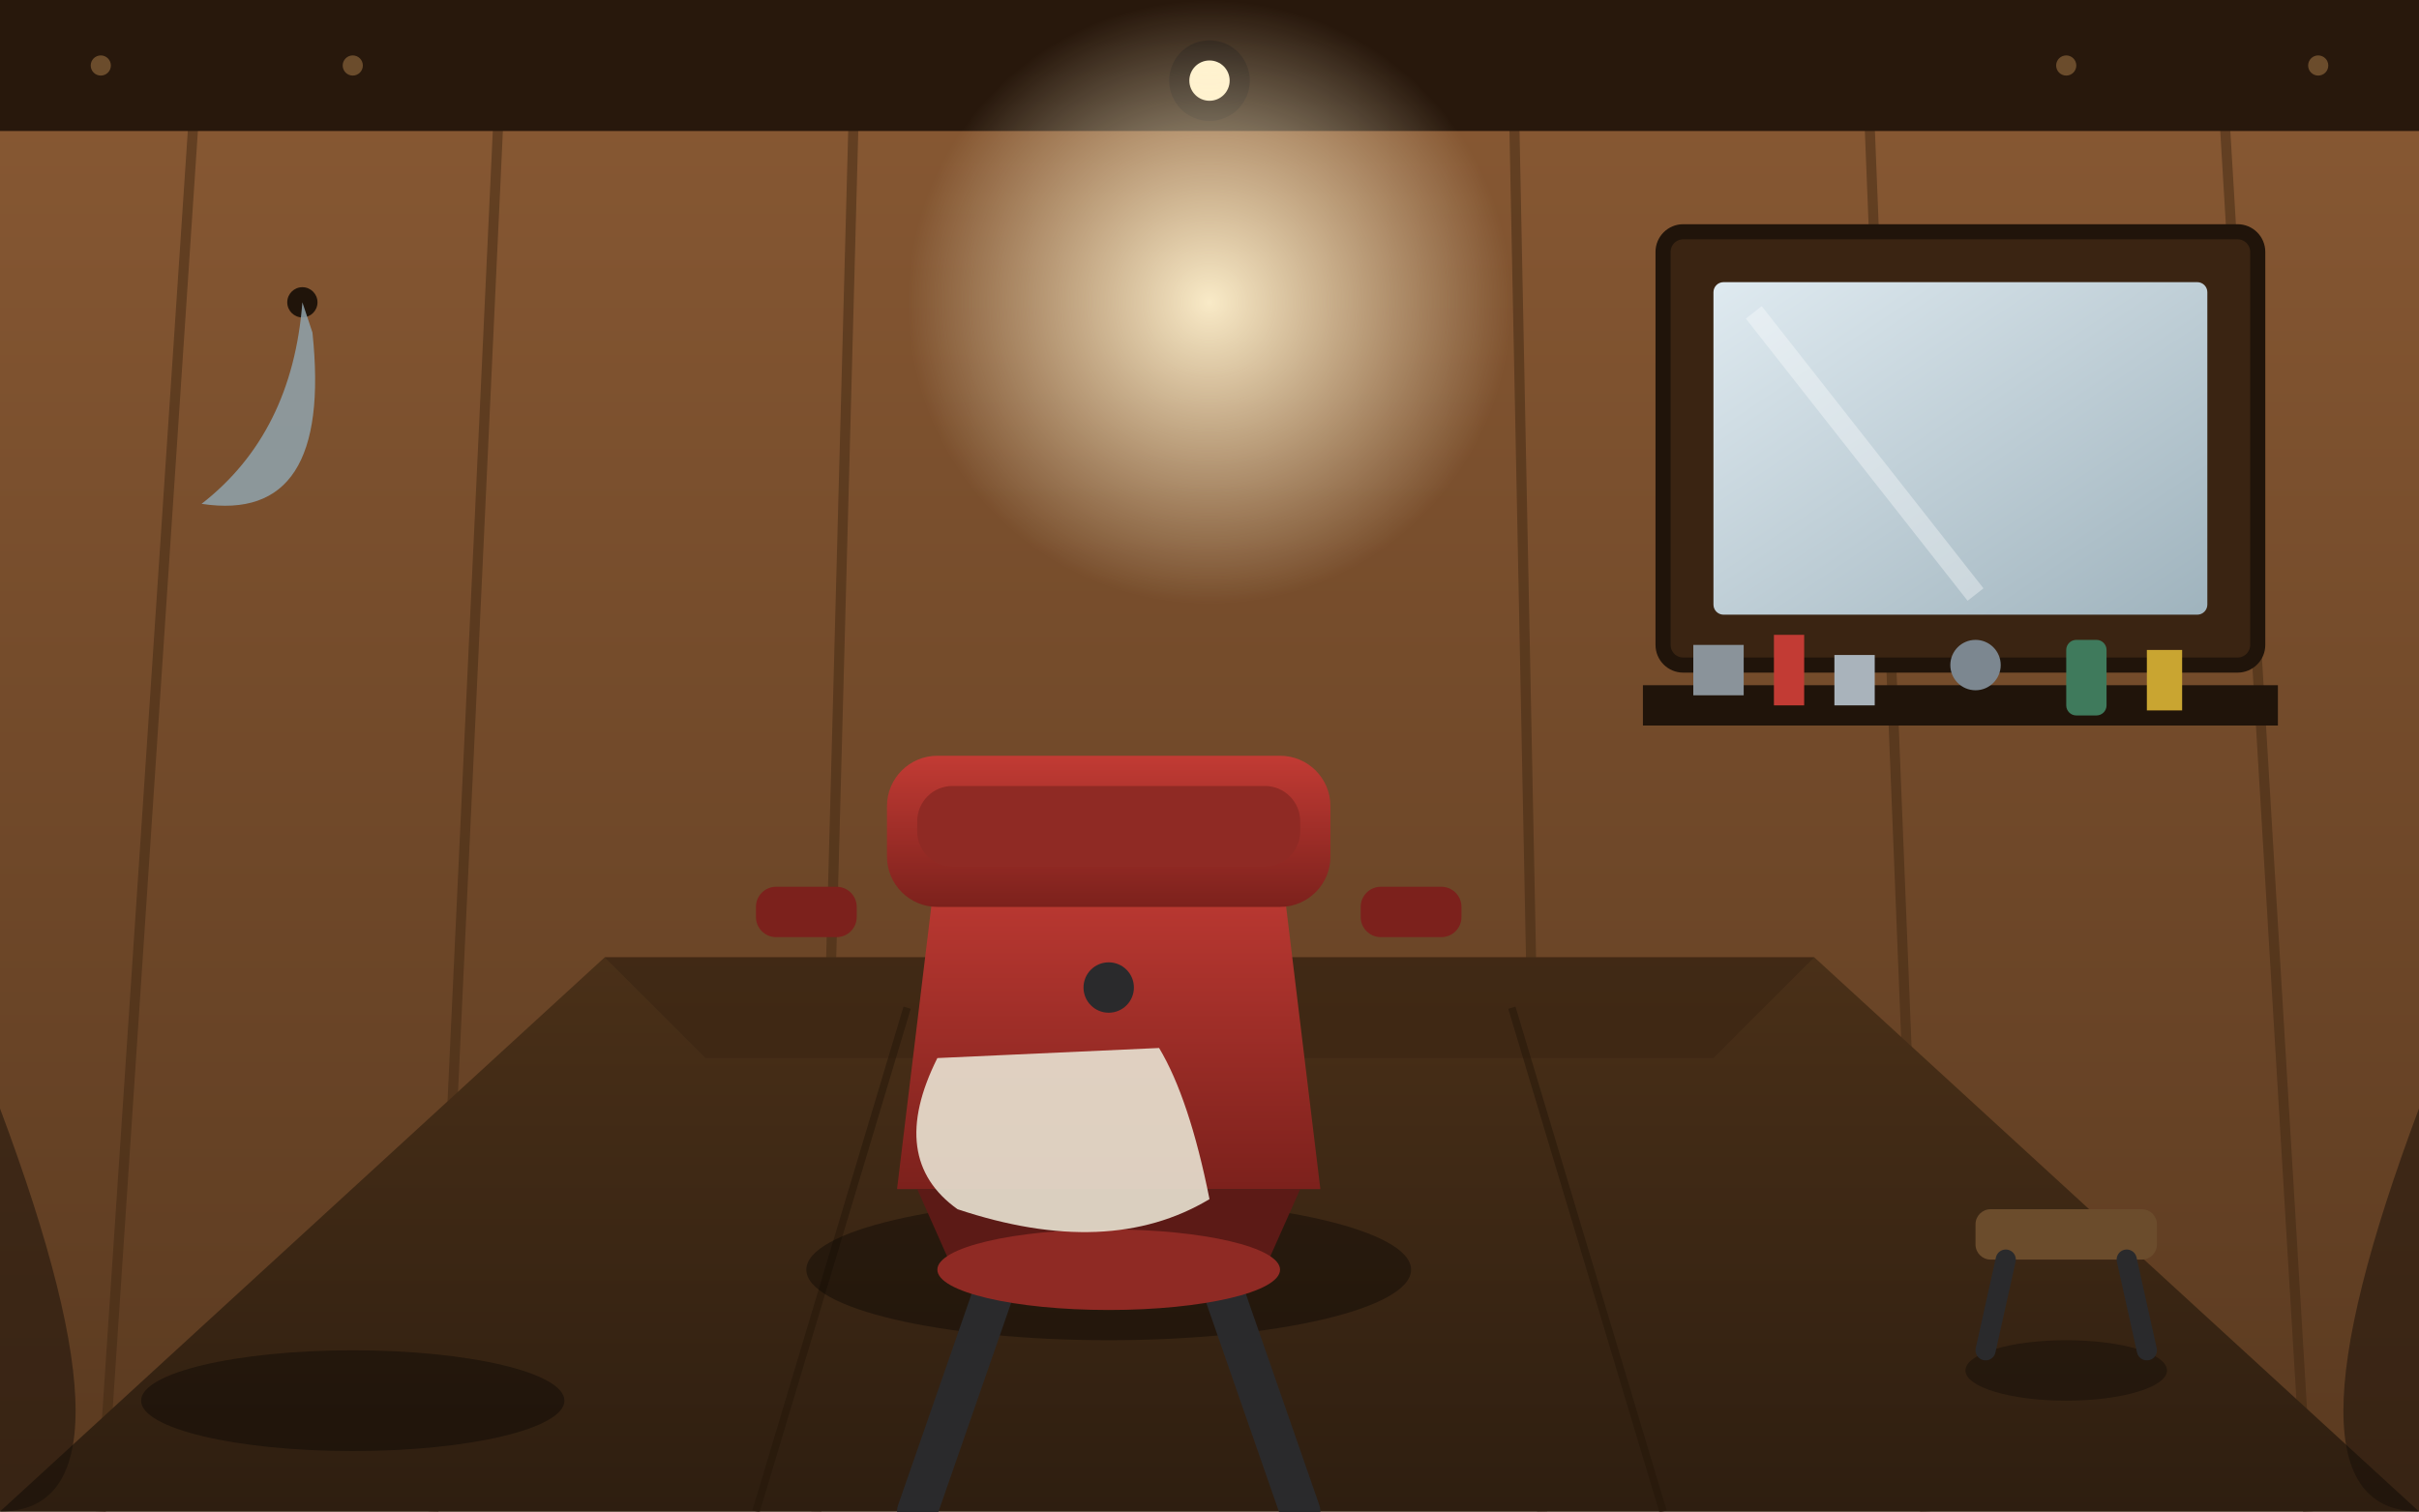
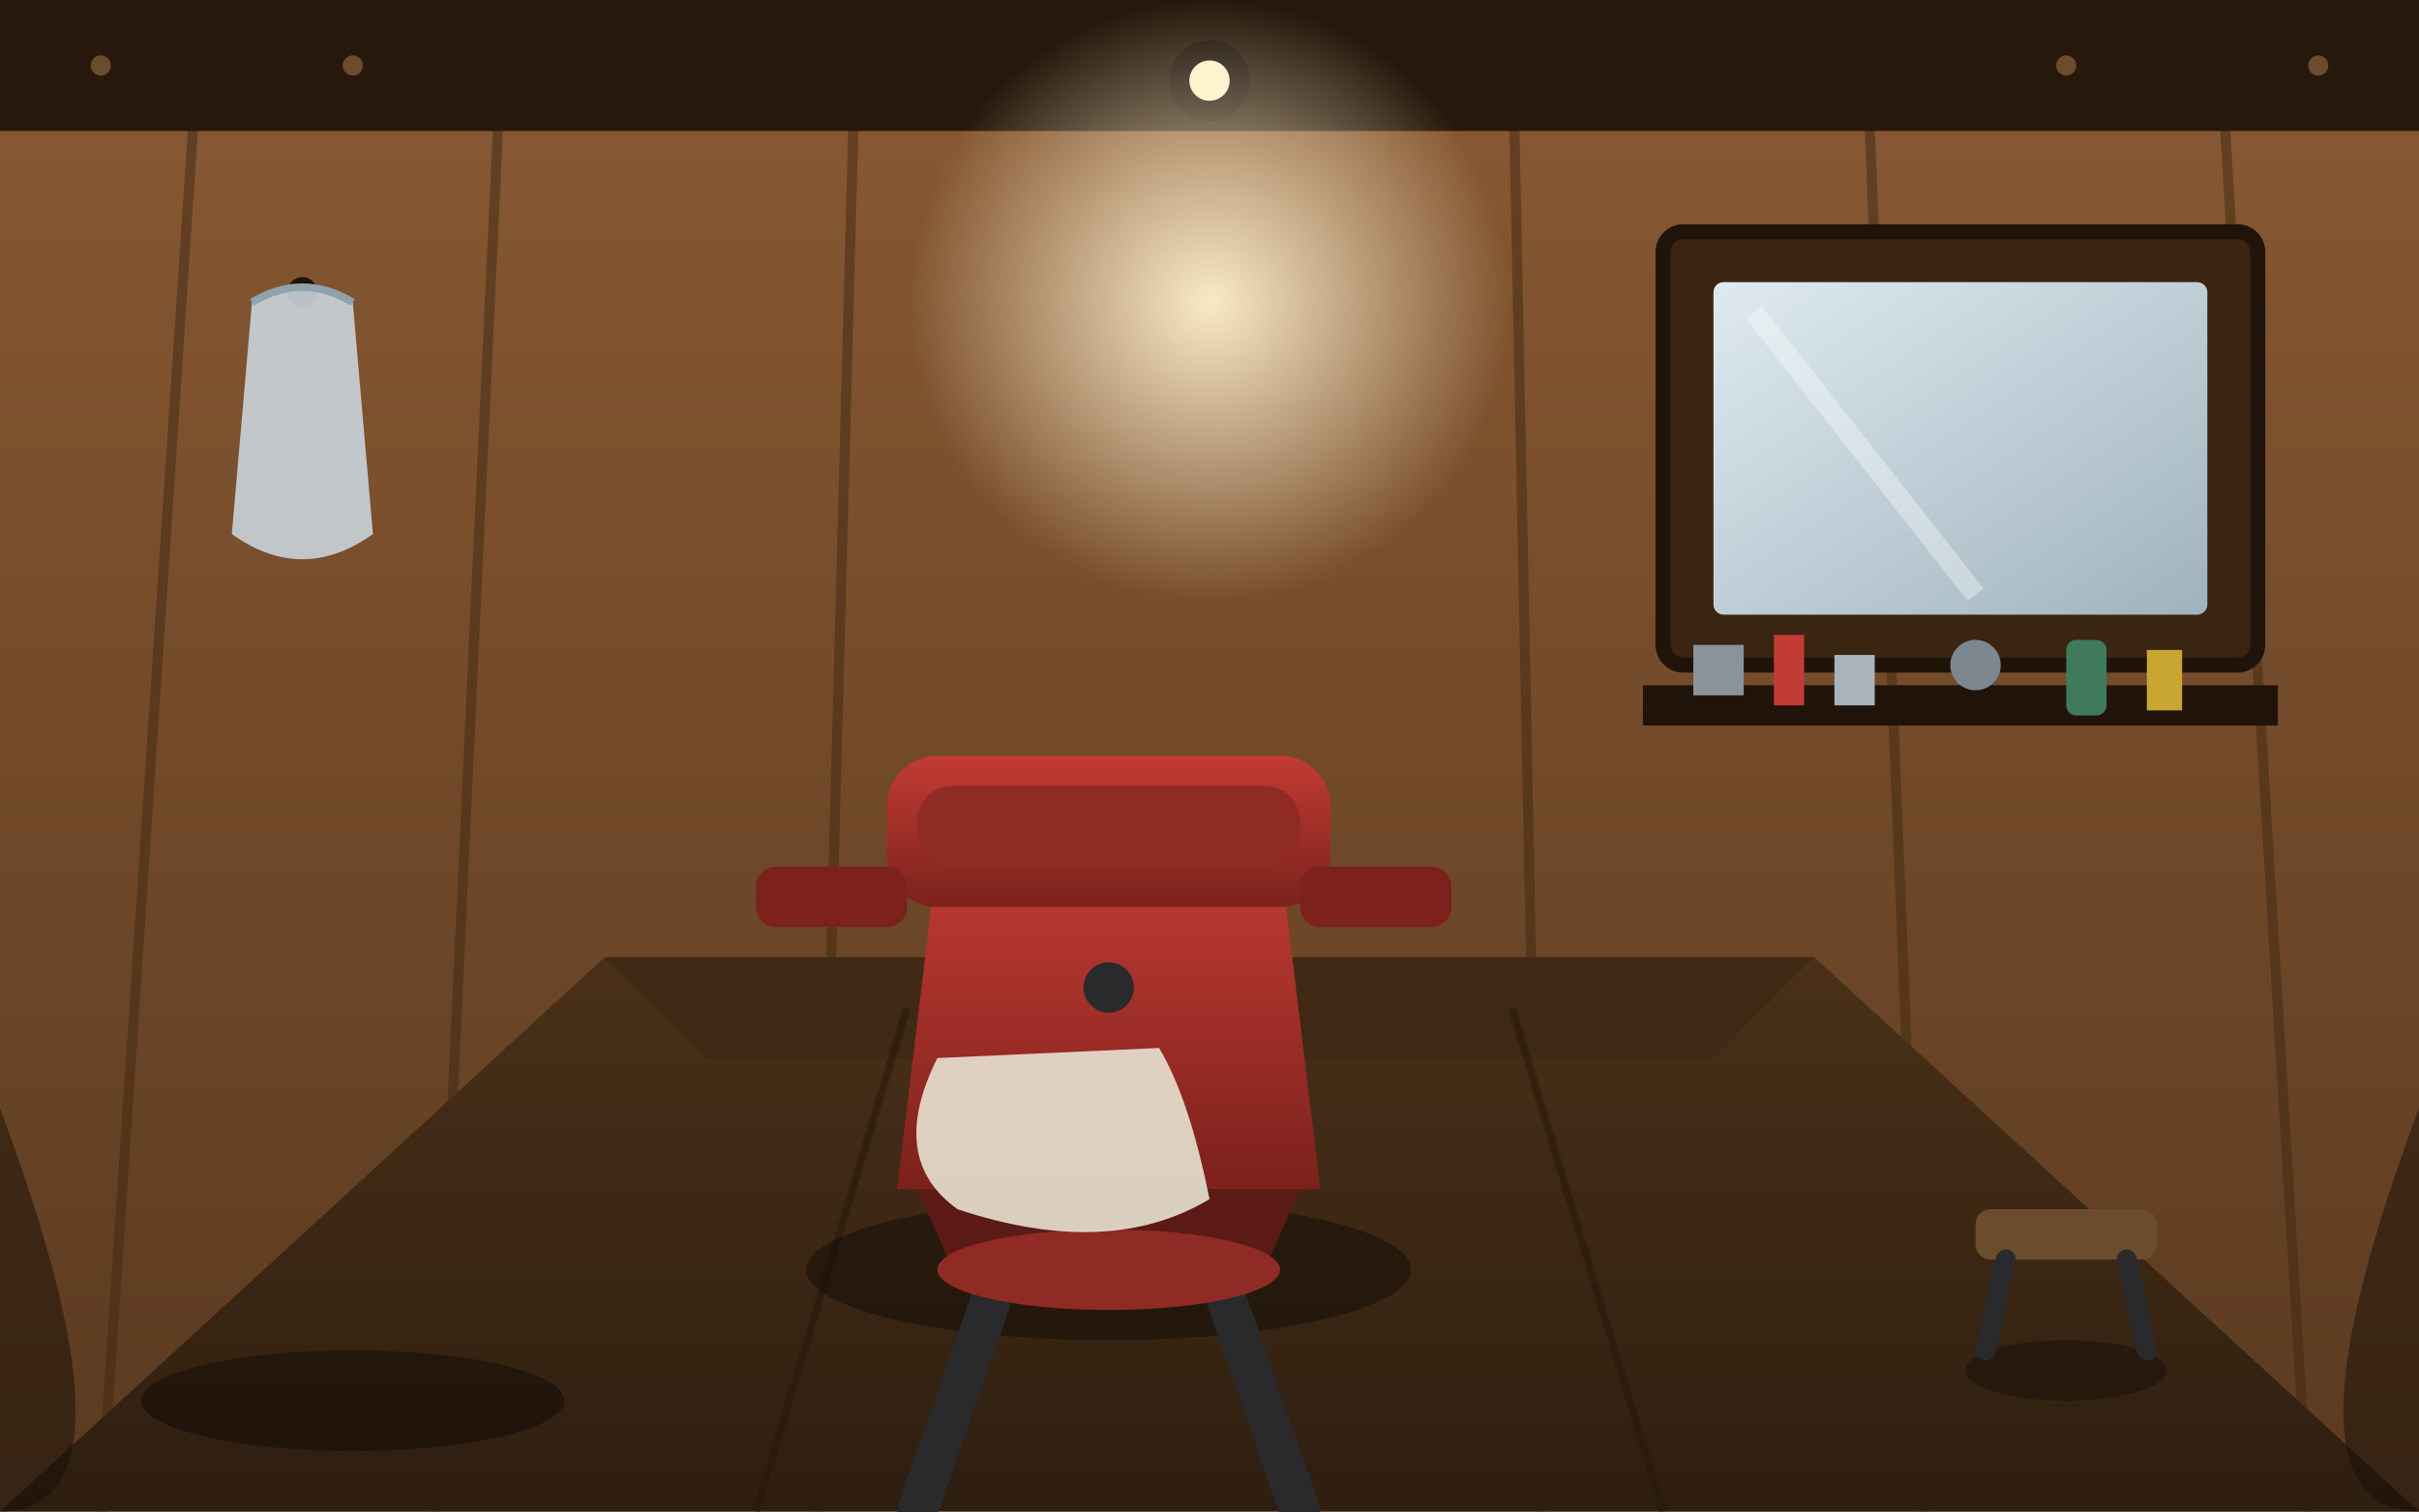
<svg xmlns="http://www.w3.org/2000/svg" viewBox="0 0 480 300" data-prefix="antf2" data-title="Belowdecks barbershop: Mon-chan in the chair, Socks refusing">
  <defs>
    <linearGradient id="antf2-wall" x1="0" y1="0" x2="0" y2="1">
      <stop offset="0" stop-color="#8a5a34" />
      <stop offset="1" stop-color="#5a3a20" />
    </linearGradient>
    <linearGradient id="antf2-floor" x1="0" y1="0" x2="0" y2="1">
      <stop offset="0" stop-color="#4a3018" />
      <stop offset="1" stop-color="#2e1e10" />
    </linearGradient>
    <radialGradient id="antf2-bulb" cx="0.5" cy="0.5" r="0.5">
      <stop offset="0" stop-color="#fff2cf" stop-opacity="0.95" />
      <stop offset="1" stop-color="#fff2cf" stop-opacity="0" />
    </radialGradient>
    <linearGradient id="antf2-mirror" x1="0" y1="0" x2="1" y2="1">
      <stop offset="0" stop-color="#dfeaf0" />
      <stop offset="1" stop-color="#9fb3bd" />
    </linearGradient>
    <linearGradient id="antf2-chair" x1="0" y1="0" x2="0" y2="1">
      <stop offset="0" stop-color="#c23b34" />
      <stop offset="1" stop-color="#7c211c" />
    </linearGradient>
  </defs>
  <rect x="0" y="0" width="480" height="300" fill="url(#antf2-wall)" />
  <line x1="0" y1="0" x2="0" y2="300" stroke="#3f2712" stroke-width="0" />
  <path d="M40 0 L20 300 M100 0 L86 300 M170 0 L162 300 M300 0 L306 300 M370 0 L382 300 M440 0 L458 300" stroke="#3f2712" stroke-width="2" opacity="0.5" />
  <rect x="0" y="0" width="480" height="26" fill="#28180c" />
  <circle cx="20" cy="13" r="2" fill="#6b4c2c" />
  <circle cx="70" cy="13" r="2" fill="#6b4c2c" />
  <circle cx="410" cy="13" r="2" fill="#6b4c2c" />
  <circle cx="460" cy="13" r="2" fill="#6b4c2c" />
  <circle cx="240" cy="16" r="8" fill="#1a0f08" />
  <circle cx="240" cy="16" r="4" fill="#fff2cf" />
  <circle cx="240" cy="60" r="60" fill="url(#antf2-bulb)" />
  <path d="M0 300 L480 300 L360 190 L120 190 Z" fill="url(#antf2-floor)" />
  <path d="M120 190 L360 190 L340 210 L140 210 Z" fill="#3a2412" opacity="0.6" />
  <line x1="180" y1="200" x2="150" y2="300" stroke="#231508" stroke-width="1.5" opacity="0.5" />
  <line x1="300" y1="200" x2="330" y2="300" stroke="#231508" stroke-width="1.5" opacity="0.5" />
  <rect x="330" y="46" width="118" height="86" rx="4" fill="#3a2412" stroke="#20140a" stroke-width="3" />
  <rect x="340" y="56" width="98" height="66" rx="2" fill="url(#antf2-mirror)" />
  <path d="M348 62 L392 118" stroke="#ffffff" stroke-width="4" opacity="0.35" />
  <rect x="326" y="136" width="126" height="8" fill="#20140a" />
  <rect x="336" y="128" width="10" height="10" fill="#8a939a" />
  <rect x="352" y="126" width="6" height="14" fill="#c23b34" />
  <rect x="364" y="130" width="8" height="10" fill="#a9b3bb" />
  <circle cx="392" cy="132" r="5" fill="#7c8790" />
  <rect x="410" y="127" width="8" height="15" rx="2" fill="#3f7a5c" />
  <rect x="426" y="129" width="7" height="12" fill="#c9a531" />
-   <circle cx="60" cy="60" r="3" fill="#20140a" />
-   <path d="M60 60 q-2 26 -20 40 q26 4 22 -34 Z" fill="#8fa3ad" opacity="0.85" />
+   <circle cx="60" cy="58" r="3" fill="#20140a" />
+   <path d="M50 60 Q60 54 70 60 L74 106 Q60 116 46 106 Z" fill="#c9d4da" opacity="0.9" />
+   <path d="M50 60 Q60 54 70 60" fill="none" stroke="#8fa3ad" stroke-width="1.5" />
  <ellipse cx="220" cy="252" rx="60" ry="14" fill="#000" opacity="0.35" />
  <path d="M186 170 L254 170 L262 236 L178 236 Z" fill="url(#antf2-chair)" />
  <rect x="176" y="150" width="88" height="30" rx="10" fill="url(#antf2-chair)" />
  <rect x="182" y="156" width="76" height="16" rx="7" fill="#8f2a24" />
  <path d="M182 236 L258 236 L250 254 L190 254 Z" fill="#5c1a16" />
-   <rect x="150" y="176" width="20" height="10" rx="4" fill="#7c211c" />
-   <rect x="270" y="176" width="20" height="10" rx="4" fill="#7c211c" />
+   <rect x="150" y="172" width="30" height="12" rx="4" fill="#7c211c" />
+   <rect x="258" y="172" width="30" height="12" rx="4" fill="#7c211c" />
  <path d="M198 254 L182 300 M242 254 L258 300" stroke="#2a2a2c" stroke-width="8" stroke-linecap="round" />
  <ellipse cx="220" cy="252" rx="34" ry="8" fill="#8f2a24" />
  <circle cx="220" cy="196" r="5" fill="#2a2a2c" />
  <g transform="translate(120 84) rotate(4) scale(0.62)">
    <use href="#advc-mon" width="200" height="200" />
  </g>
  <path d="M186 210 q-10 20 4 30 q30 10 50 -2 q-4 -20 -10 -30 Z" fill="#e8e2d2" opacity="0.9" />
  <ellipse cx="70" cy="278" rx="42" ry="10" fill="#000" opacity="0.35" />
  <g transform="translate(-14 108) rotate(-6) scale(0.66)">
    <use href="#advc-socks" width="200" height="200" />
  </g>
  <ellipse cx="410" cy="272" rx="20" ry="6" fill="#000" opacity="0.3" />
  <rect x="392" y="240" width="36" height="10" rx="3" fill="#6b4c2c" />
  <path d="M398 250 L394 268 M422 250 L426 268" stroke="#2a2a2c" stroke-width="4" stroke-linecap="round" />
  <path d="M0 300 L0 220 Q30 300 0 300 Z" fill="#160e07" opacity="0.5" />
  <path d="M480 300 L480 220 Q450 300 480 300 Z" fill="#160e07" opacity="0.5" />
</svg>
